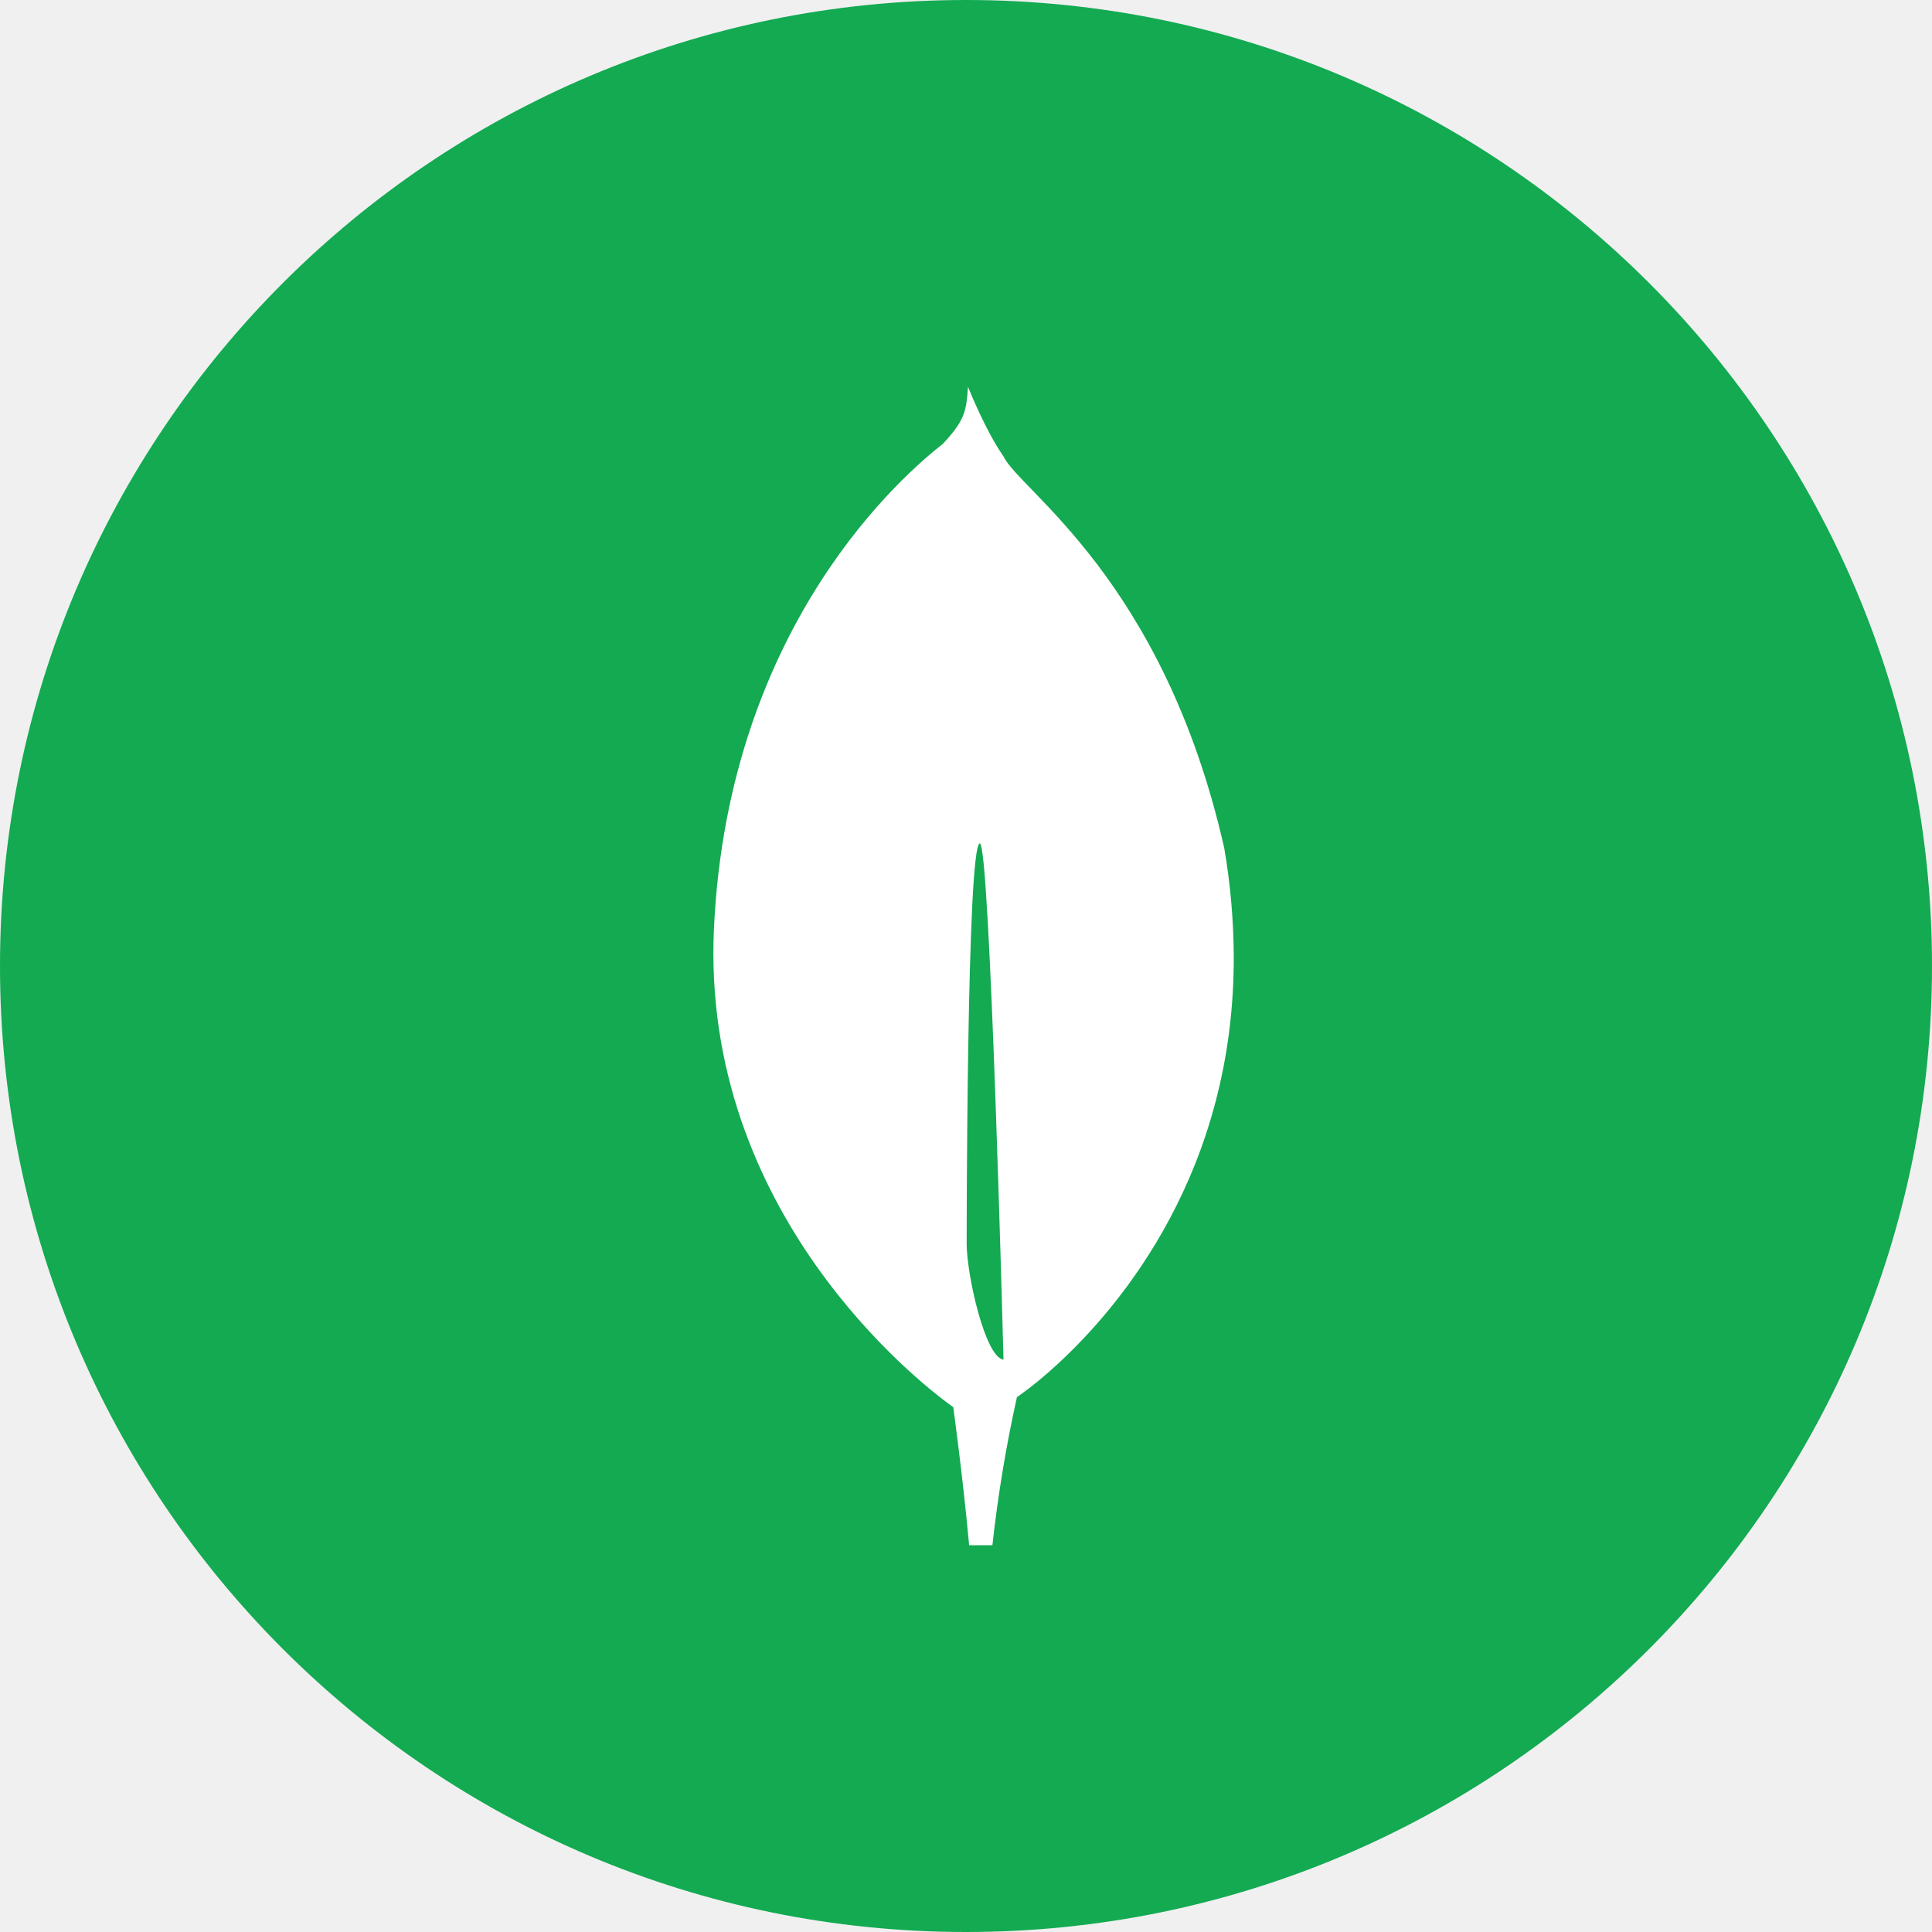
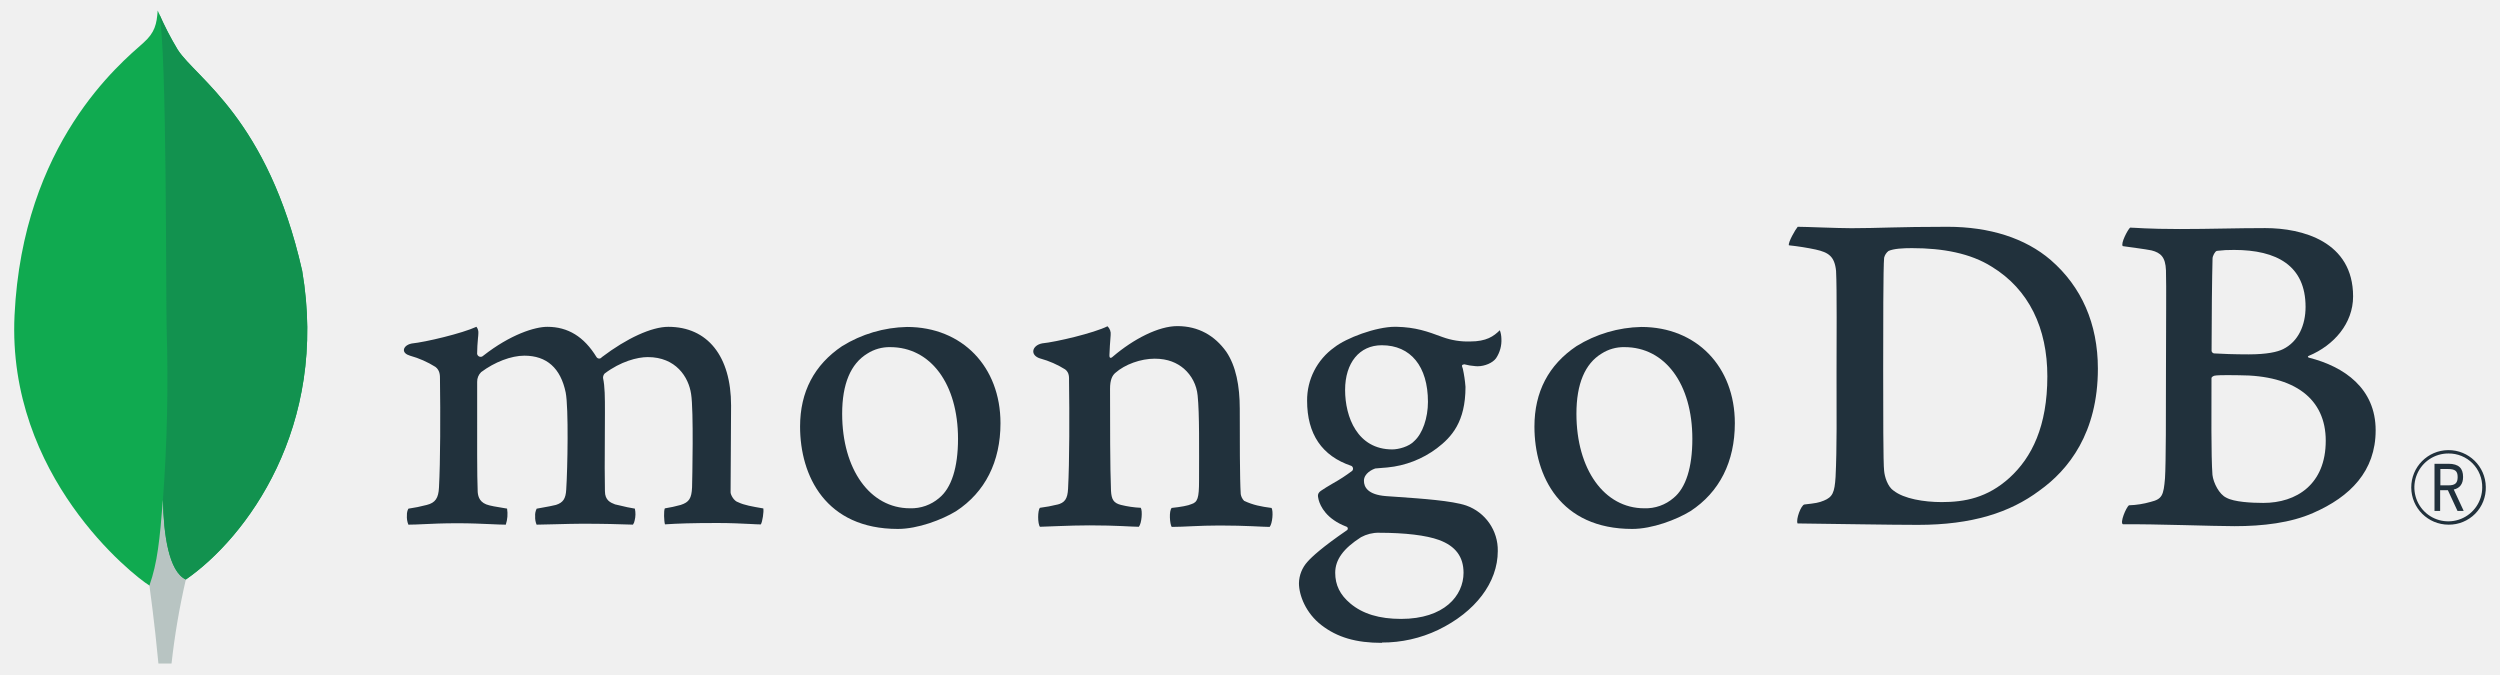
- <svg xmlns="http://www.w3.org/2000/svg" width="800px" height="800px" viewBox="0 0 1024 1024">
-   <circle cx="512" cy="512" r="512" style="fill:#13aa52" />
-   <path d="M648.86 449.44c-32.34-142.73-108.77-189.66-117-207.59-9-12.65-18.12-35.15-18.12-35.15-.15-.38-.39-1.05-.67-1.7-.93 12.65-1.41 17.53-13.37 30.29-18.52 14.48-113.54 94.21-121.27 256.37-7.21 151.24 109.25 241.36 125 252.85l1.79 1.27v-.11c.1.76 5 36 8.44 73.34H526a726.68 726.68 0 0 1 13-78.53l1-.65a204.48 204.48 0 0 0 20.11-16.45l.72-.65c33.48-30.93 93.67-102.47 93.08-216.53a347.07 347.07 0 0 0-5.05-56.76zM512.35 659.12s0-212.12 7-212.08c5.46 0 12.53 273.61 12.53 273.61-9.72-1.17-19.53-45.03-19.53-61.53z" style="fill:#fff" />
+ <svg xmlns="http://www.w3.org/2000/svg" id="Layer_1" data-name="Layer 1" viewBox="0 0 1112.61 300">
+   <defs>
+     <style>.cls-1{fill:#10aa50;}.cls-2{fill:#b8c4c2;}.cls-3{fill:#12924f;}.cls-4{fill:#21313c;}</style>
+   </defs>
+   <path class="cls-1" d="M134.44,120.34C119.13,52.8,87.22,34.82,79.08,22.11a144.57,144.57,0,0,1-8.9-17.42c-.43,6-1.22,9.78-6.32,14.33C53.62,28.15,10.13,63.59,6.47,140.33c-3.41,71.55,52.6,115.67,60,120.23,5.69,2.8,12.62.06,16-2.51,27-18.53,63.89-67.93,52-137.71" />
+   <path class="cls-2" d="M72.5,222.46c-1.41,17.71-2.42,28-6,38.12,0,0,2.35,16.86,4,34.72h5.84a324.73,324.73,0,0,1,6.37-37.39C75.15,254.19,72.79,238,72.5,222.46Z" />
+   <path class="cls-3" d="M82.7,257.92h0c-7.64-3.53-9.85-20.06-10.19-35.46a725.83,725.83,0,0,0,1.65-76.35c-.4-13.36.19-123.74-3.29-139.9A134.29,134.29,0,0,0,79.08,22.1c8.14,12.72,40.06,30.7,55.36,98.24C146.36,190,109.67,239.27,82.7,257.92Z" />
+   <path class="cls-4" d="M1089.7,233.5a16.59,16.59,0,1,1,16.59-16.82,16.38,16.38,0,0,1-16.59,16.82m0-31.68a15.1,15.1,0,1,0,15,15.14,14.85,14.85,0,0,0-15-15.14m4,25.58-4.28-9.23h-3.45v9.23h-2.51v-21h6.19c4.61,0,6.53,2,6.53,5.87,0,3.08-1.45,5-4.15,5.59l4.42,9.51ZM1086.07,216h3.63c2.94,0,4.06-1,4.06-3.68s-1.07-3.59-4.38-3.59h-3.31Z" />
+   <path class="cls-4" d="M842.79,218.38c4.49,3.59,13.46,5.07,21.37,5.07,10.25,0,20.3-1.9,30.12-10.77,10-9.09,16.88-23,16.88-45.21,0-21.34-8.12-38.66-24.78-48.8-9.4-5.91-21.58-8.24-35.47-8.24-4,0-8.12.21-10.46,1.27a5.49,5.49,0,0,0-1.93,3c-.42,3.8-.42,32.74-.42,49.85,0,17.54,0,42,.42,45,.22,2.54,1.5,7,4.27,8.87M800.15,100.93c3.63,0,17.43.63,23.85.63,12,0,20.29-.63,42.72-.63,18.8,0,34.62,5.07,45.93,14.78,13.68,11.84,21,28.31,21,48.38,0,28.52-13,45-26.07,54.29-13,9.72-29.91,15.21-54,15.21-12.82,0-34.83-.42-53.2-.63H800c-.86-1.69,1.57-8.28,3.07-8.45,5-.56,6.32-.76,8.62-1.71,3.88-1.59,4.79-3.57,5.22-10.54.64-13.1.43-28.73.43-46.48,0-12.67.21-37.39-.21-45.21-.65-6.54-3.41-8.23-9-9.5a116.24,116.24,0,0,0-12-1.9c-.42-1.27,2.86-7,3.93-8.24" />
+   <path class="cls-4" d="M986.6,111.65c-.85.21-1.92,2.33-1.92,3.38-.22,7.61-.43,27.46-.43,41.19a1.36,1.36,0,0,0,1.07,1.06c2.77.21,9.61.43,15.38.43,8.12,0,12.82-1.06,15.38-2.33,6.84-3.38,10-10.78,10-18.8,0-18.38-12.82-25.35-31.83-25.35a57.35,57.35,0,0,0-7.69.42m48.5,84.5c0-18.59-13.68-29.15-38.68-29.15-1.06,0-9-.21-10.89.21-.64.21-1.28.63-1.28,1.06,0,13.31-.22,34.64.43,43.09.43,3.59,3,8.66,6.19,10.14,3.42,1.9,11.11,2.32,16.45,2.32,14.74,0,27.78-8.23,27.78-27.67M948,101.3c1.93,0,7.61.63,22.14.63,13.67,0,24.78-.42,38-.42,16.45,0,39.09,5.92,39.09,30.42,0,12-8.54,21.76-19.65,26.41-.64.21-.64.63,0,.84,15.81,4,29.69,13.73,29.69,32.32,0,18.17-11.32,29.58-27.77,36.76-10,4.44-22.43,5.91-35,5.91-9.61,0-35.37-1-49.69-.84-1.5-.63,1.37-7.4,2.65-8.45a39.38,39.38,0,0,0,9.69-1.52c5.12-1.26,5.73-2.91,6.37-10.52.43-6.55.43-30,.43-46.69,0-22.82.22-38.23,0-45.84-.21-5.91-2.35-7.82-6.41-8.87-3.2-.64-8.54-1.27-12.81-1.9-1.07-1.06,2.22-7.4,3.28-8.24" />
+   <path class="cls-4" d="M181.75,233.5a9.26,9.26,0,0,1-.65-4.27,5.43,5.43,0,0,1,.65-2.85,72.58,72.58,0,0,0,8.2-1.67c3.78-.94,5.2-3,5.42-7.82.62-11.39.66-32.76.44-47.78v-.44c0-1.62,0-3.82-2-5.37a42.94,42.94,0,0,0-11.33-5c-1.79-.53-2.78-1.47-2.73-2.57s1.18-2.4,3.51-2.86c6.19-.63,22.41-4.5,28.78-7.44a4.22,4.22,0,0,1,.85,3c0,.66-.1,1.36-.17,2.08-.18,2.12-.38,4.53-.38,6.93a1.58,1.58,0,0,0,2.68.91c12.13-9.51,23-12.9,28.57-12.9,9.17,0,16.31,4.38,21.84,13.4a1.47,1.47,0,0,0,1.24.73,1.42,1.42,0,0,0,1.16-.62c11.15-8.46,22.2-13.51,29.6-13.51,17.48,0,27.93,13.09,27.93,35,0,6.3-.06,14.29-.12,21.74-.05,6.54-.1,12.67-.1,16.91,0,1,1.38,3.88,3.45,4.45,2.56,1.25,6.25,1.89,10.92,2.69l.18,0c.35,1.26-.39,6.15-1.1,7.15-1.16,0-2.76-.1-4.76-.2-3.63-.18-8.61-.43-14.4-.43-11.62,0-17.69.22-23.49.6-.44-1.45-.59-6.13-.06-7.11A61.55,61.55,0,0,0,303,224.7c3.7-1.22,4.77-2.9,5-7.81.09-3.49.76-34.24-.43-41.54-1.1-7.57-6.8-16.43-19.27-16.43-4.63,0-12.1,1.93-19.22,7.33a2.8,2.8,0,0,0-.7,1.81v.15c.84,3.94.84,8.54.84,15.49,0,4,0,8.17-.05,12.34-.05,8.48-.09,16.48.05,22.53,0,4.12,2.49,5.11,4.5,5.9,1.09.24,1.95.45,2.82.65,1.67.41,3.41.83,6,1.24a11.49,11.49,0,0,1-.1,5.32,4.26,4.26,0,0,1-.75,1.81c-6.46-.22-13.09-.41-22.66-.41-2.9,0-7.63.12-11.81.23-3.39.09-6.59.18-8.41.19a8.24,8.24,0,0,1-.64-3.68,6.38,6.38,0,0,1,.67-3.44l2.57-.47c2.24-.4,4.18-.74,6-1.2,3.16-1,4.35-2.72,4.58-6.75.62-9.4,1.1-36.49-.23-43.27-2.26-10.88-8.45-16.4-18.41-16.4-5.83,0-13.2,2.81-19.22,7.32a5.86,5.86,0,0,0-1.77,4.35c0,3.23,0,7.07,0,11.19,0,13.6-.09,30.53.24,37.85.2,2.26,1,4.94,5.23,5.92.93.27,2.53.53,4.39.84,1.07.18,2.24.37,3.45.59a15.16,15.16,0,0,1-.57,7.15c-1.86,0-4.15-.12-6.77-.23-4-.18-9-.4-14.65-.4-6.68,0-11.33.22-15.06.4-2.51.12-4.68.22-6.85.23" />
+   <path class="cls-4" d="M396.2,154.49A18.22,18.22,0,0,0,386,157.36c-7.42,4.51-11.2,13.52-11.2,26.76,0,24.78,12.41,42.09,30.18,42.09A19,19,0,0,0,418,221.6c5.46-4.45,8.36-13.55,8.36-26.29,0-24.41-12.13-40.82-30.18-40.82m3.42,80.91c-32.1,0-43.53-23.55-43.53-45.58,0-15.39,6.29-27.42,18.7-35.77a57.11,57.11,0,0,1,28.89-8.54c24.49,0,41.6,17.61,41.6,42.84,0,17.14-6.83,30.68-19.76,39.14-6.21,3.8-17,7.91-25.9,7.91" />
+   <path class="cls-4" d="M723,154.49a18.17,18.17,0,0,0-10.22,2.87c-7.42,4.51-11.2,13.52-11.2,26.76,0,24.78,12.41,42.09,30.18,42.09a19,19,0,0,0,13.06-4.61c5.46-4.45,8.35-13.55,8.35-26.29,0-24.41-12.12-40.82-30.17-40.82m3.42,80.91c-32.1,0-43.53-23.55-43.53-45.57,0-15.41,6.29-27.43,18.71-35.78a57,57,0,0,1,28.88-8.54c24.49,0,41.6,17.62,41.6,42.83,0,17.16-6.83,30.69-19.76,39.14-6.21,3.81-17,7.92-25.9,7.92" />
+   <path class="cls-4" d="M614.92,153.65c-9.89,0-16.29,7.81-16.29,19.9s5.51,26.46,21,26.46c2.66,0,7.48-1.18,9.87-3.81,3.6-3.31,6-10.15,6-17.37,0-15.77-7.68-25.18-20.53-25.18m-1.28,83.44a16.29,16.29,0,0,0-8,2c-7.83,5-11.46,10-11.46,15.81,0,5.44,2.11,9.77,6.65,13.61,5.5,4.66,12.92,6.93,22.67,6.93,19.19,0,27.79-10.32,27.79-20.54,0-7.12-3.57-11.89-10.92-14.59-5.66-2.07-15.12-3.21-26.7-3.21m1.28,49c-11.52,0-19.82-2.43-26.91-7.89-6.9-5.32-10-13.22-10-18.68a14.61,14.61,0,0,1,3.78-9.5c2-2.28,6.65-6.55,17.4-13.94a.92.92,0,0,0,.56-.85.89.89,0,0,0-.68-.88c-8.85-3.39-11.52-9-12.33-12,0-.11,0-.28-.09-.47-.25-1.18-.49-2.3,1.12-3.45,1.24-.88,3.22-2.06,5.34-3.31a71.89,71.89,0,0,0,8.59-5.59,1.41,1.41,0,0,0-.36-2.2c-13.1-4.4-19.7-14.13-19.7-29a28.83,28.83,0,0,1,12.1-23.73c5.27-4.17,18.5-9.18,27.07-9.18h.5c8.81.21,13.78,2.06,20.66,4.6a32.84,32.84,0,0,0,12.22,1.94c7.29,0,10.48-2.31,13.22-5a11.47,11.47,0,0,1,.7,3.78,14.22,14.22,0,0,1-2.38,8.68c-1.49,2.07-5,3.57-8.21,3.57-.33,0-.65,0-1-.05a26.94,26.94,0,0,1-5-.83l-.82.29c-.26.38-.09.8.12,1.34a1.7,1.7,0,0,1,.12.33,58.52,58.52,0,0,1,1.19,8.1c0,15.55-6.13,22.32-12.76,27.34a43.56,43.56,0,0,1-22,8.52h0c-.17,0-1,.07-2.56.21-1,.09-2.3.21-2.49.21l-.19,0c-1.44.4-5.2,2.19-5.2,5.52,0,2.76,1.7,6.19,9.83,6.81l5.26.37c10.72.75,24.11,1.68,30.41,3.81a21.06,21.06,0,0,1,14.07,20.27c0,13.95-9.92,27.07-26.53,35.09a57.66,57.66,0,0,1-25.09,5.63" />
+   <path class="cls-4" d="M565.86,226.06c-4.7-.63-8.13-1.27-12.18-3.17a5.6,5.6,0,0,1-1.5-3c-.43-6.55-.43-25.56-.43-38,0-10.15-1.7-19-6-25.35-5.13-7.19-12.39-11.41-21.79-11.41-8.33,0-19.44,5.7-28.62,13.52-.22.21-1.63,1.55-1.6-.53s.35-6.3.55-9a4.63,4.63,0,0,0-1.4-3.92c-6,3-22.83,7-29.06,7.61-4.54.88-5.69,5.25-.84,6.76l.07,0a41.46,41.46,0,0,1,11,4.84c1.92,1.48,1.71,3.59,1.71,5.28.21,14.15.21,35.91-.43,47.74-.21,4.65-1.5,6.34-4.92,7.19l.32-.11a66.46,66.46,0,0,1-7.91,1.48c-1.07,1.05-1.07,7.18,0,8.45,2.14,0,13-.63,22-.63,12.38,0,18.79.63,22,.63,1.29-1.48,1.71-7.18.86-8.45a45,45,0,0,1-8.77-1.27c-3.41-.84-4.27-2.54-4.48-6.33-.42-9.94-.42-31.06-.42-45.43,0-4,1.06-5.91,2.34-7,4.27-3.8,11.33-6.33,17.52-6.33,6,0,10,1.9,13,4.43A18.1,18.1,0,0,1,533,176c.85,8,.63,24.09.63,38,0,7.61-.63,9.52-3.41,10.36-1.28.63-4.7,1.27-8.76,1.69-1.28,1.27-.86,7.18,0,8.45,5.55,0,12-.63,21.36-.63,11.75,0,19.23.63,22.22.63,1.28-1.48,1.71-7,.86-8.45" />
</svg>
